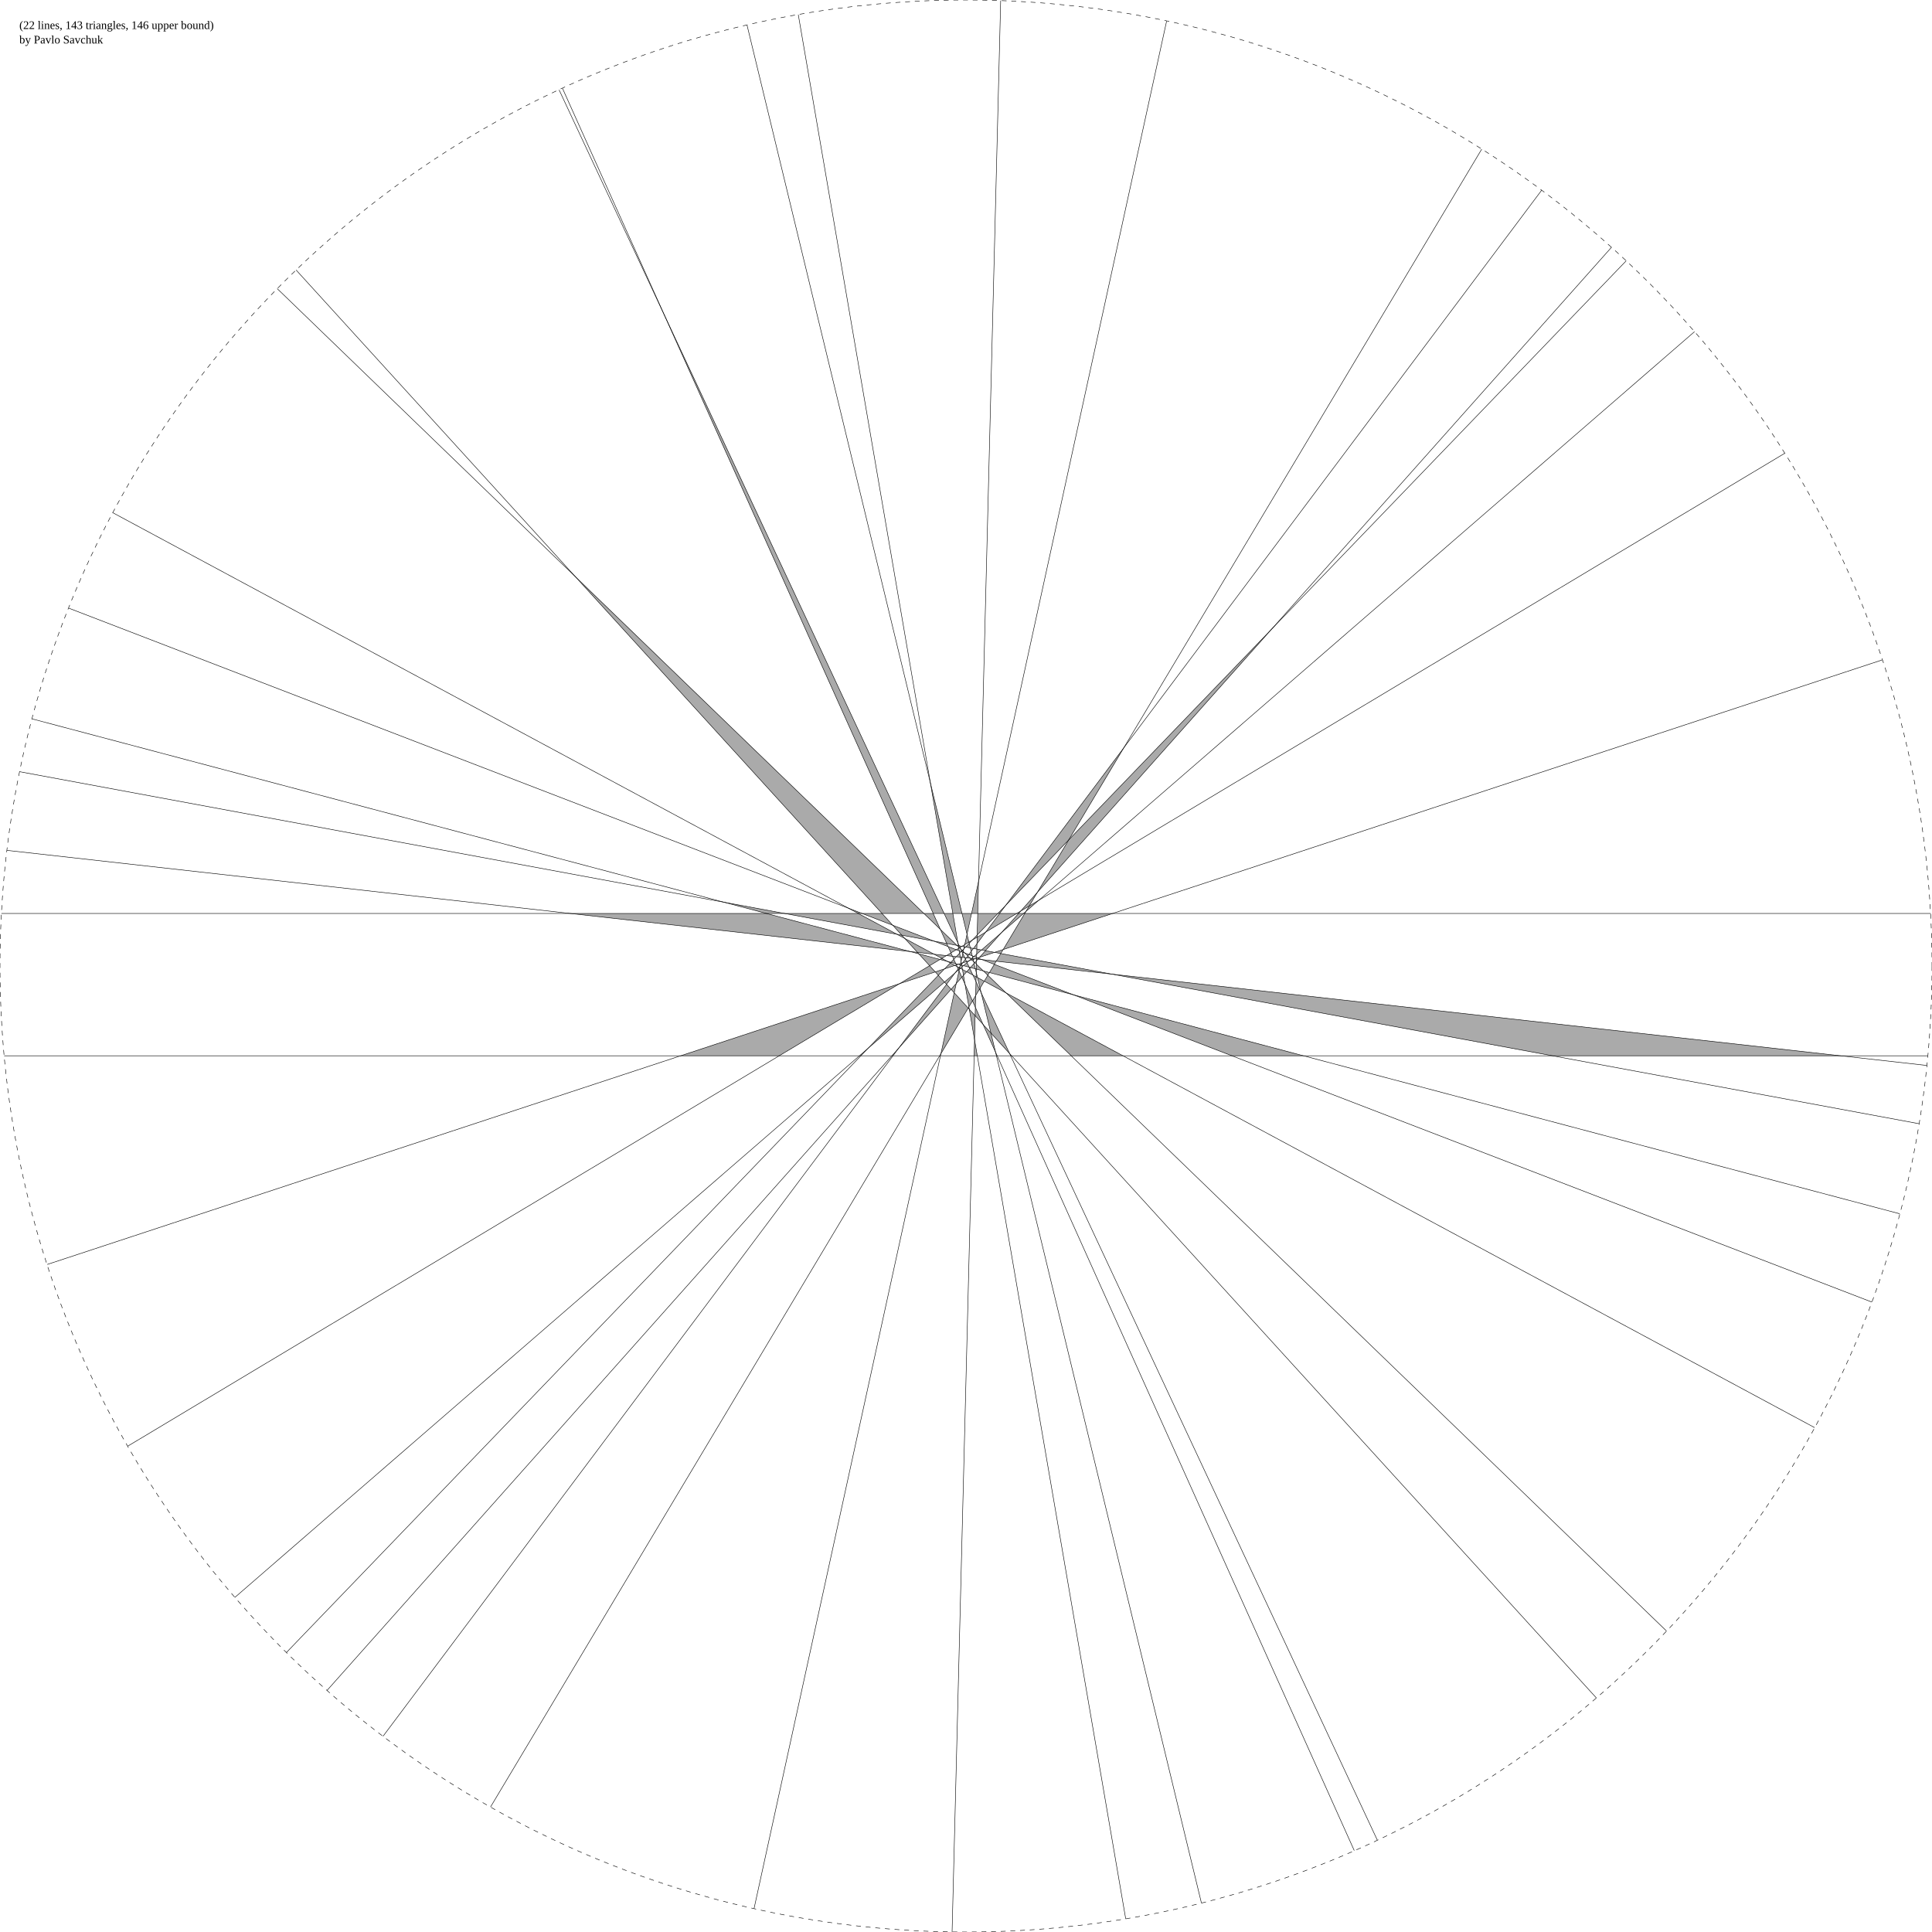
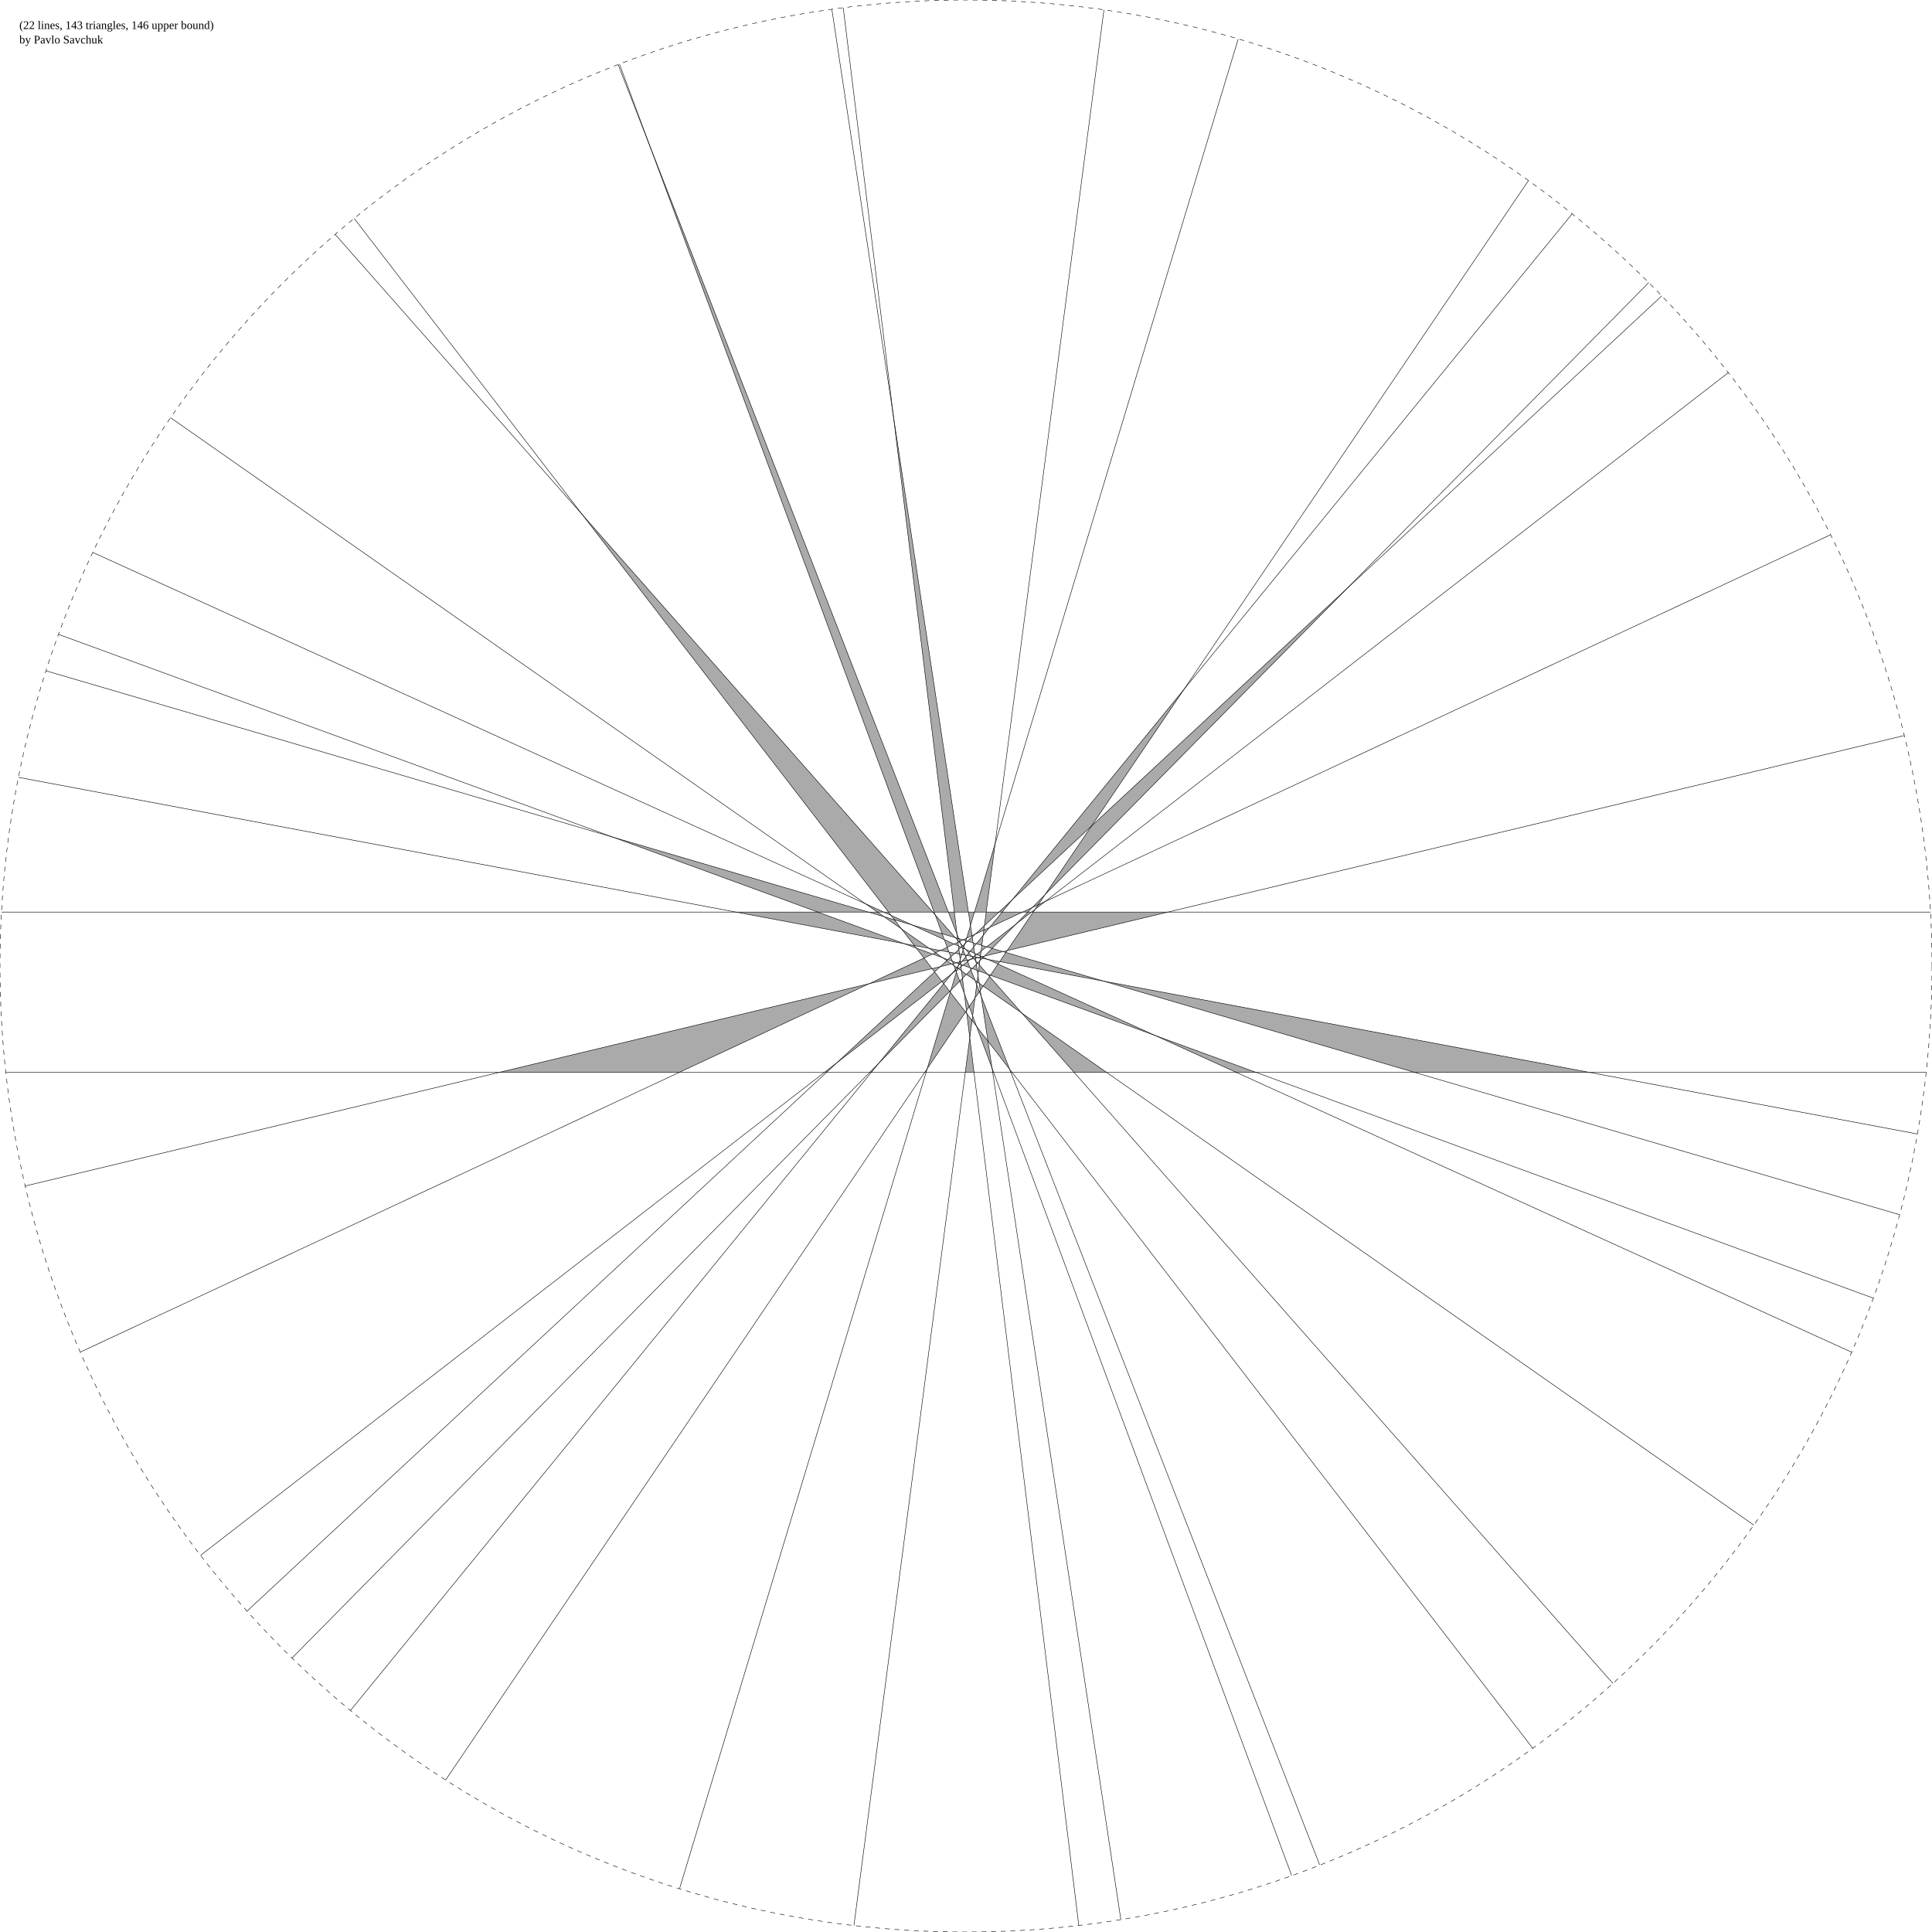
<svg xmlns="http://www.w3.org/2000/svg" width="2000.0px" height="2000.0px" viewBox="0px 0px 2000.0px 2000.0px" version="1.1" id="svg1=-body" xml:space="preserve">
  <style>
		circle { stroke:black;stroke-width:0.5;fill:none;stroke-dasharray:5,5; }
		line { stroke:black;stroke-width:0.5;vector-effect:non-scaling-stroke; }
		path { fill:#00000055; }
    </style>
  <rect width="100%" height="100%" fill="white" />
  <text x="20" y="30">(22 lines, 143 triangles, 146 upper bound)</text>
  <text x="20" y="45">by Pavlo Savchuk</text>
-   <path d="M 590.216 945.615 L 793.378 945.615 L 942.18 985.046" />
-   <path d="M 812.16 945.615 L 793.378 945.615 L 749.685 934.036" />
-   <path d="M 812.16 945.615 L 888.447 945.615 L 928.581 967.19" />
-   <path d="M 892.405 945.615 L 888.447 945.615 L 878.473 940.253" />
-   <path d="M 892.405 945.615 L 913.076 945.615 L 924.227 957.861" />
-   <path d="M 956.397 945.615 L 913.076 945.615 L 595.835 597.226" />
-   <path d="M 956.397 945.615 L 966.063 945.615 L 973.479 962.121" />
-   <path d="M 977.344 945.615 L 966.063 945.615 L 687.442 325.5" />
-   <path d="M 977.344 945.615 L 986.378 945.615 L 991.634 976.182" />
-   <path d="M 995.847 945.615 L 986.378 945.615 L 963.127 810.394" />
-   <path d="M 995.847 945.615 L 1005.757 945.615 L 1001.054 967.133" />
-   <path d="M 1012.126 945.615 L 1005.757 945.615 L 1012.955 912.685" />
-   <path d="M 1012.126 945.615 L 1033.007 945.615 L 1011.566 967.886" />
-   <path d="M 1060.815 945.615 L 1059.613 945.615 L 1062.108 943.451" />
-   <path d="M 1060.815 945.615 L 1151.748 945.615 L 1038.51 982.921" />
-   <path d="M 1034.832 945.615 L 1033.007 945.615 L 1041.245 937.057" />
-   <path d="M 1034.832 945.615 L 1052.518 945.615 L 1020.418 964.849" />
-   <path d="M 1054.416 945.615 L 1059.613 945.615 L 1036.835 965.368" />
-   <path d="M 1054.416 945.615 L 1052.518 945.615 L 1056.586 943.177" />
-   <path d="M 1905.242 1092.94 L 1607.109 1092.94 L 1151.407 1008.486" />
-   <path d="M 1349.339 1092.94 L 1275.223 1092.94 L 1111.354 1029.876" />
-   <path d="M 1162.493 1092.94 L 1108.869 1092.94 L 1041.617 1027.958" />
-   <path d="M 1047.229 1092.94 L 1046.218 1092.94 L 1045.151 1090.658" />
-   <path d="M 1032.257 1092.94 L 1031.496 1092.94 L 1030.608 1089.269" />
-   <path d="M 1011.71 1092.94 L 1008.42 1092.94 L 1008.84 1076.246" />
-   <path d="M 973.556 1092.94 L 972.731 1092.94 L 974.031 1090.766" />
-   <path d="M 924.426 1092.94 L 923.288 1092.94 L 930.49 1084.847" />
-   <path d="M 891.177 1092.94 L 889.72 1092.94 L 898.539 1085.292" />
-   <path d="M 806.648 1092.94 L 704.566 1092.94 L 931.325 1018.233" />
-   <path d="M 1151.407 1008.486 L 1031.272 995.027 L 1036.011 987.1" />
-   <path d="M 942.18 985.046 L 949.754 985.894 L 951.145 987.421" />
-   <path d="M 1016.502 993.372 L 1031.272 995.027 L 1029.313 998.303" />
-   <path d="M 1016.502 993.372 L 1012.325 992.904 L 1013.081 992.056" />
-   <path d="M 966.958 987.822 L 949.754 985.894 L 936.694 971.552" />
-   <path d="M 966.958 987.822 L 979.697 989.249 L 974.928 992.106" />
-   <path d="M 1004.422 992.019 L 1000.395 991.568 L 1001.89 989.572" />
-   <path d="M 1004.422 992.019 L 1005.909 992.185 L 1005.216 992.786" />
-   <path d="M 998.74 991.382 L 995.825 991.056 L 996.705 987.029" />
-   <path d="M 998.74 991.382 L 1000.395 991.568 L 999.429 992.856" />
-   <path d="M 985.985 989.953 L 989.9 990.392 L 987.365 993.025" />
-   <path d="M 985.985 989.953 L 979.697 989.249 L 984.402 986.43" />
-   <path d="M 1007.15 992.325 L 1005.909 992.185 L 1006.907 991.32" />
-   <path d="M 1007.15 992.325 L 1009.252 992.56 L 1007.358 993.184" />
-   <path d="M 994.159 990.869 L 995.825 991.056 L 994.911 995.238" />
-   <path d="M 994.159 990.869 L 989.9 990.392 L 993.444 986.71" />
-   <path d="M 1010.94 992.749 L 1012.325 992.904 L 1010.896 994.51" />
-   <path d="M 1010.94 992.749 L 1009.252 992.56 L 1010.959 991.998" />
-   <path d="M 966.943 974.3 L 933.563 968.114 L 924.227 957.861" />
-   <path d="M 966.943 974.3 L 980.042 976.728 L 981.462 979.888" />
-   <path d="M 928.581 967.19 L 933.563 968.114 L 936.694 971.552" />
-   <path d="M 990.627 978.689 L 980.042 976.728 L 973.479 962.121" />
-   <path d="M 990.627 978.689 L 992.112 978.964 L 992.352 980.356" />
-   <path d="M 993.013 979.131 L 992.112 978.964 L 991.634 976.182" />
-   <path d="M 993.013 979.131 L 995.739 979.637 L 993.794 980.802" />
-   <path d="M 1004.471 981.255 L 1007.678 981.849 L 1005.363 984.939" />
-   <path d="M 1004.471 981.255 L 999.57 980.347 L 1003.311 976.461" />
-   <path d="M 1011.198 982.502 L 1007.678 981.849 L 1011.338 976.966" />
-   <path d="M 1011.198 982.502 L 1016.041 983.399 L 1011.067 987.712" />
-   <path d="M 998.22 980.096 L 999.57 980.347 L 997.753 982.234" />
-   <path d="M 998.22 980.096 L 995.739 979.637 L 998.71 977.856" />
-   <path d="M 1036.011 987.1 L 1029.492 985.892 L 1038.51 982.921" />
-   <path d="M 1020.114 984.154 L 1016.041 983.399 L 1036.835 965.368" />
-   <path d="M 1020.114 984.154 L 1029.492 985.892 L 1014.034 990.985" />
-   <path d="M 1111.354 1029.876 L 1024.238 1006.791 L 1029.313 998.303" />
-   <path d="M 980.862 995.296 L 984.301 996.208 L 983.706 996.825" />
-   <path d="M 980.862 995.296 L 973.056 993.228 L 974.928 992.106" />
-   <path d="M 1017.999 1005.137 L 1010.678 1003.197 L 1010.804 998.185" />
-   <path d="M 1017.999 1005.137 L 1024.238 1006.791 L 1022.58 1009.564" />
-   <path d="M 951.145 987.421 L 973.056 993.228 L 962.301 999.673" />
-   <path d="M 1003.357 1001.257 L 1004.598 1001.586 L 1003.885 1002.387" />
-   <path d="M 1003.357 1001.257 L 997.298 999.652 L 1001.075 996.377" />
-   <path d="M 989.402 997.559 L 984.301 996.208 L 987.365 993.025" />
-   <path d="M 989.402 997.559 L 991.993 998.246 L 990.005 998.901" />
-   <path d="M 1009.719 1002.943 L 1010.678 1003.197 L 1010.593 1006.555" />
-   <path d="M 1009.719 1002.943 L 1004.598 1001.586 L 1008.366 997.352" />
-   <path d="M 995.592 999.2 L 994.827 998.997 L 995.421 998.205" />
-   <path d="M 995.592 999.2 L 997.298 999.652 L 995.881 1000.881" />
-   <path d="M 994.13 998.812 L 994.827 998.997 L 993.785 1000.387" />
-   <path d="M 994.13 998.812 L 991.993 998.246 L 994.429 997.444" />
-   <path d="M 998.754 986.542 L 996.962 985.853 L 997.15 984.992" />
-   <path d="M 998.754 986.542 L 1002.95 988.157 L 1001.89 989.572" />
-   <path d="M 995.978 985.474 L 996.962 985.853 L 996.705 987.029" />
-   <path d="M 995.978 985.474 L 994.998 985.097 L 995.539 984.534" />
-   <path d="M 981.462 979.888 L 989.9 983.135 L 984.402 986.43" />
-   <path d="M 1006.469 989.511 L 1002.95 988.157 L 1005.363 984.939" />
-   <path d="M 1006.469 989.511 L 1008.217 990.184 L 1006.907 991.32" />
-   <path d="M 993.037 984.342 L 994.998 985.097 L 993.444 986.71" />
-   <path d="M 993.037 984.342 L 989.9 983.135 L 992.556 981.544" />
-   <path d="M 1010.978 991.247 L 1008.217 990.184 L 1011.067 987.712" />
-   <path d="M 1010.978 991.247 L 1012.021 991.648 L 1010.959 991.998" />
-   <path d="M 1013.081 992.056 L 1012.021 991.648 L 1014.034 990.985" />
-   <path d="M 1041.617 1027.958 L 1018.888 1015.739 L 1022.58 1009.564" />
-   <path d="M 1007.186 1009.448 L 1010.476 1011.216 L 1010.35 1016.217" />
-   <path d="M 1007.186 1009.448 L 1000.703 1005.962 L 1003.885 1002.387" />
-   <path d="M 990.781 1000.629 L 992.793 1001.711 L 991.839 1002.984" />
-   <path d="M 990.781 1000.629 L 988.494 999.399 L 990.005 998.901" />
-   <path d="M 1011.907 1011.986 L 1010.476 1011.216 L 1010.593 1006.555" />
-   <path d="M 1011.907 1011.986 L 1018.888 1015.739 L 1014.565 1022.97" />
-   <path d="M 996.353 1003.624 L 1000.703 1005.962 L 997.394 1009.68" />
-   <path d="M 996.353 1003.624 L 994.109 1002.418 L 995.881 1000.881" />
-   <path d="M 993.422 1002.049 L 992.793 1001.711 L 993.785 1000.387" />
-   <path d="M 993.422 1002.049 L 994.109 1002.418 L 993.162 1003.239" />
-   <path d="M 983.706 996.825 L 988.494 999.399 L 977.854 1002.904" />
-   <path d="M 994.601 982.53 L 996.087 983.965 L 995.539 984.534" />
-   <path d="M 994.601 982.53 L 993.189 981.165 L 993.794 980.802" />
-   <path d="M 1007.885 995.365 L 1009.095 996.534 L 1008.366 997.352" />
-   <path d="M 1007.885 995.365 L 1006.068 993.609 L 1007.358 993.184" />
-   <path d="M 992.352 980.356 L 993.189 981.165 L 992.556 981.544" />
-   <path d="M 1010.804 998.185 L 1009.095 996.534 L 1010.896 994.51" />
-   <path d="M 997.15 984.992 L 996.087 983.965 L 997.753 982.234" />
-   <path d="M 1005.216 992.786 L 1006.068 993.609 L 1003.163 994.566" />
-   <path d="M 1045.151 1090.658 L 1025.802 1069.409 L 1015.7 1027.661" />
-   <path d="M 1017.674 1060.483 L 1025.802 1069.409 L 1030.608 1089.269" />
-   <path d="M 1017.674 1060.483 L 1009.463 1051.466 L 1009.684 1042.699" />
-   <path d="M 1003.442 1044.853 L 1009.463 1051.466 L 1008.84 1076.246" />
-   <path d="M 1003.442 1044.853 L 1002.258 1043.554 L 1003.004 1042.306" />
-   <path d="M 987.817 1027.694 L 1002.258 1043.554 L 974.031 1090.766" />
-   <path d="M 987.817 1027.694 L 984.552 1024.108 L 989.918 1018.079" />
-   <path d="M 979.865 1018.962 L 984.552 1024.108 L 930.49 1084.847" />
-   <path d="M 979.865 1018.962 L 977.732 1016.619 L 988.839 1006.988" />
-   <path d="M 971.373 1009.636 L 977.732 1016.619 L 898.539 1085.292" />
-   <path d="M 971.373 1009.636 L 968.153 1006.1 L 977.854 1002.904" />
-   <path d="M 962.301 999.673 L 968.153 1006.1 L 931.325 1018.233" />
-   <path d="M 1015.7 1027.661 L 1013.971 1023.963 L 1014.565 1022.97" />
-   <path d="M 1010.35 1016.217 L 1013.971 1023.963 L 1009.988 1030.626" />
-   <path d="M 999.429 992.856 L 1000.62 995.404 L 996.503 996.76" />
-   <path d="M 1001.075 996.377 L 1000.62 995.404 L 1003.163 994.566" />
-   <path d="M 998.972 1018.859 L 1006.717 1036.096 L 1003.004 1042.306" />
-   <path d="M 998.972 1018.859 L 995.702 1011.581 L 997.394 1009.68" />
-   <path d="M 1009.684 1042.699 L 1006.717 1036.096 L 1009.988 1030.626" />
-   <path d="M 992.767 1005.047 L 995.702 1011.581 L 989.918 1018.079" />
-   <path d="M 992.767 1005.047 L 992.293 1003.993 L 993.162 1003.239" />
-   <path d="M 991.839 1002.984 L 992.293 1003.993 L 988.839 1006.988" />
-   <path d="M 1001.054 967.133 L 1003.023 975.272 L 998.71 977.856" />
-   <path d="M 1003.311 976.461 L 1003.023 975.272 L 1006.409 973.243" />
-   <path d="M 994.911 995.238 L 995.244 997.175 L 994.429 997.444" />
-   <path d="M 995.421 998.205 L 995.244 997.175 L 996.503 996.76" />
-   <path d="M 1011.338 976.966 L 1011.508 970.187 L 1020.418 964.849" />
-   <path d="M 1011.566 967.886 L 1011.508 970.187 L 1006.409 973.243" />
-   <path d="M 1163.34 774.136 L 1106.388 869.39 L 1041.245 937.057" />
-   <path d="M 1073.909 923.714 L 1106.388 869.39 L 1316.747 650.881" />
-   <path d="M 1073.909 923.714 L 1065.447 937.868 L 1056.586 943.177" />
-   <path d="M 1062.108 943.451 L 1065.447 937.868 L 1075.481 931.855" />
-   <line x1="1.48" y1="945.615" x2="1998.52" y2="945.615" />
-   <line x1="4.328" y1="1092.94" x2="1995.672" y2="1092.94" />
-   <line x1="7.19" y1="880.297" x2="1994.685" y2="1102.96" />
-   <line x1="20.432" y1="798.886" x2="1986.582" y2="1163.266" />
-   <line x1="33.272" y1="744.193" x2="1966.546" y2="1256.494" />
-   <line x1="71.145" y1="629.557" x2="1937.556" y2="1347.834" />
-   <line x1="116.891" y1="530.832" x2="1878.451" y2="1477.833" />
-   <line x1="287.009" y1="298.827" x2="1725.238" y2="1688.499" />
-   <line x1="306.529" y1="279.515" x2="1652.576" y2="1757.723" />
-   <line x1="578.771" y1="93.046" x2="1425.774" y2="1904.83" />
-   <line x1="582.272" y1="91.428" x2="1401.917" y2="1915.676" />
-   <line x1="773.33" y1="26.028" x2="1243.688" y2="1969.854" />
-   <line x1="826.392" y1="15.185" x2="1165.312" y2="1986.241" />
-   <line x1="1035.9" y1="0.645" x2="985.602" y2="1999.896" />
-   <line x1="1207.68" y1="21.803" x2="780.619" y2="1975.639" />
-   <line x1="1533.856" y1="154.425" x2="507.837" y2="1870.503" />
-   <line x1="1595.895" y1="196.938" x2="396.517" y2="1797.376" />
-   <line x1="1668.2" y1="256.018" x2="338.507" y2="1749.951" />
-   <line x1="1683.434" y1="269.987" x2="296.481" y2="1710.677" />
-   <line x1="1754.17" y1="343.321" x2="243.166" y2="1653.607" />
-   <line x1="1847.525" y1="469.245" x2="132.267" y2="1497.03" />
-   <line x1="1948.47" y1="683.133" x2="48.92" y2="1308.943" />
+   <path d="M 761.669 944.163 L 846.512 944.163 L 936.056 976.915" />
+   <path d="M 898.732 944.163 L 846.512 944.163 L 634.681 866.684" />
+   <path d="M 898.732 944.163 L 908.243 944.163 L 915.116 948.971" />
+   <path d="M 914.787 944.163 L 908.243 944.163 L 896.084 935.659" />
+   <path d="M 914.787 944.163 L 919.802 944.163 L 922.505 947.673" />
+   <path d="M 965.548 944.163 L 919.802 944.163 L 603.393 533.458" />
+   <path d="M 965.548 944.163 L 967.001 944.163 L 968.056 947.007" />
+   <path d="M 981.755 944.163 L 967.001 944.163 L 672.647 150.918" />
+   <path d="M 981.755 944.163 L 987.916 944.163 L 990.753 967.254" />
+   <path d="M 1002.505 944.163 L 987.916 944.163 L 924.916 431.29" />
+   <path d="M 1002.505 944.163 L 1008.807 944.163 L 1004.608 958.065" />
+   <path d="M 1020.906 944.163 L 1008.807 944.163 L 1030.113 873.615" />
+   <path d="M 1020.906 944.163 L 1034.123 944.163 L 1019.081 958.147" />
+   <path d="M 1069.595 944.163 L 1067.828 944.163 L 1071.541 941.289" />
+   <path d="M 1069.595 944.163 L 1209.061 944.163 L 1042.576 984.073" />
+   <path d="M 1037.462 944.163 L 1034.123 944.163 L 1047.972 931.288" />
+   <path d="M 1037.462 944.163 L 1058.533 944.163 L 1024.482 960.065" />
+   <path d="M 1064.032 944.163 L 1067.828 944.163 L 1051.771 956.593" />
+   <path d="M 1064.032 944.163 L 1058.533 944.163 L 1068.728 939.402" />
+   <path d="M 1645.577 1110.171 L 1464.489 1110.171 L 1142.468 1015.682" />
+   <path d="M 1300.381 1110.171 L 1279.874 1110.171 L 1195.546 1071.827" />
+   <path d="M 1145.587 1110.171 L 1111.932 1110.171 L 1057.77 1048.748" />
+   <path d="M 1047.694 1110.171 L 1046.444 1110.171 L 1045.165 1106.887" />
+   <path d="M 1028.602 1110.171 L 1027.619 1110.171 L 1026.942 1105.698" />
+   <path d="M 1008.308 1110.171 L 999.241 1110.171 L 1003.912 1074.381" />
+   <path d="M 958.67 1110.171 L 957.207 1110.171 L 959.848 1106.27" />
+   <path d="M 901.952 1110.171 L 900.289 1110.171 L 909.934 1100.392" />
+   <path d="M 855.555 1110.171 L 853.386 1110.171 L 866.351 1100.134" />
+   <path d="M 703.051 1110.171 L 516.554 1110.171 L 899.762 1018.309" />
+   <path d="M 1142.468 1015.682 L 1034.859 995.471 L 1041.278 985.99" />
+   <path d="M 936.056 976.915 L 946.552 978.886 L 948.556 981.487" />
+   <path d="M 1022.534 993.157 L 1034.859 995.471 L 1033.156 997.987" />
+   <path d="M 1022.534 993.157 L 1016.774 992.075 L 1017.821 991.013" />
+   <path d="M 962.048 981.797 L 946.552 978.886 L 933.308 961.695" />
+   <path d="M 962.048 981.797 L 973.386 983.926 L 968.413 986.249" />
+   <path d="M 1006.014 990.054 L 1000.801 989.075 L 1002.892 986.514" />
+   <path d="M 1006.014 990.054 L 1008.053 990.437 L 1007.042 991.22" />
+   <path d="M 999.134 988.762 L 995.541 988.087 L 996.995 983.272" />
+   <path d="M 999.134 988.762 L 1000.801 989.075 L 999.755 990.356" />
+   <path d="M 982.383 985.616 L 988.332 986.733 L 984.217 990.559" />
+   <path d="M 982.383 985.616 L 973.386 983.926 L 980.52 980.595" />
+   <path d="M 1009.548 990.718 L 1008.053 990.437 L 1009.353 989.431" />
+   <path d="M 1009.548 990.718 L 1012.525 991.277 L 1009.734 991.946" />
+   <path d="M 993.259 987.659 L 995.541 988.087 L 993.956 993.333" />
+   <path d="M 993.259 987.659 L 988.332 986.733 L 992.652 982.717" />
+   <path d="M 1014.704 991.686 L 1016.774 992.075 L 1014.33 994.552" />
+   <path d="M 1014.704 991.686 L 1012.525 991.277 L 1014.83 990.724" />
+   <path d="M 943.996 957.445 L 925.956 952.151 L 922.505 947.673" />
+   <path d="M 943.996 957.445 L 975.342 966.643 L 977.599 972.724" />
+   <path d="M 915.116 948.971 L 925.956 952.151 L 933.308 961.695" />
+   <path d="M 988.871 970.612 L 975.342 966.643 L 968.056 947.007" />
+   <path d="M 988.871 970.612 L 991.251 971.311 L 991.537 973.636" />
+   <path d="M 992.474 971.669 L 991.251 971.311 L 990.753 967.254" />
+   <path d="M 992.474 971.669 L 996.87 972.959 L 993.576 974.498" />
+   <path d="M 1007.325 976.027 L 1010.655 977.004 L 1007.971 980.292" />
+   <path d="M 1007.325 976.027 L 1001.642 974.36 L 1006.403 969.933" />
+   <path d="M 1016.4 978.69 L 1010.655 977.004 L 1017.756 968.305" />
+   <path d="M 1016.4 978.69 L 1021.351 980.143 L 1015.633 984.569" />
+   <path d="M 999.846 973.833 L 1001.642 974.36 L 998.924 976.887" />
+   <path d="M 999.846 973.833 L 996.87 972.959 L 1000.642 971.198" />
+   <path d="M 1041.278 985.99 L 1038.266 985.106 L 1042.576 984.073" />
+   <path d="M 1026.929 981.779 L 1021.351 980.143 L 1051.771 956.593" />
+   <path d="M 1026.929 981.779 L 1038.266 985.106 L 1019.12 989.696" />
+   <path d="M 1195.546 1071.827 L 1025.319 1009.564 L 1033.156 997.987" />
+   <path d="M 975.91 991.492 L 981.151 993.409 L 980.077 994.407" />
+   <path d="M 975.91 991.492 L 965.409 987.651 L 968.413 986.249" />
+   <path d="M 1022.218 1008.43 L 1012.961 1005.044 L 1013.77 998.849" />
+   <path d="M 1022.218 1008.43 L 1025.319 1009.564 L 1024.406 1010.912" />
+   <path d="M 948.556 981.487 L 965.409 987.651 L 956.508 991.809" />
+   <path d="M 1004.235 1001.852 L 1006.362 1002.63 L 1005.055 1003.956" />
+   <path d="M 1004.235 1001.852 L 996.814 999.138 L 1001.703 995.353" />
+   <path d="M 985.922 995.154 L 981.151 993.409 L 984.217 990.559" />
+   <path d="M 985.922 995.154 L 990.051 996.664 L 986.774 997.45" />
+   <path d="M 1011.642 1004.562 L 1012.961 1005.044 L 1012.384 1009.466" />
+   <path d="M 1011.642 1004.562 L 1006.362 1002.63 L 1010.687 998.246" />
+   <path d="M 994.569 998.317 L 993.559 997.947 L 994.397 996.92" />
+   <path d="M 994.569 998.317 L 996.814 999.138 L 994.856 1000.654" />
+   <path d="M 992.662 997.619 L 993.559 997.947 L 991.978 999.884" />
+   <path d="M 992.662 997.619 L 990.051 996.664 L 993.177 995.915" />
+   <path d="M 999.524 982.694 L 997.454 981.753 L 997.77 980.705" />
+   <path d="M 999.524 982.694 L 1004.254 984.845 L 1002.892 986.514" />
+   <path d="M 996.176 981.172 L 997.454 981.753 L 996.995 983.272" />
+   <path d="M 996.176 981.172 L 994.926 980.603 L 995.681 979.901" />
+   <path d="M 977.599 972.724 L 987.618 977.28 L 980.52 980.595" />
+   <path d="M 1008.985 986.996 L 1004.254 984.845 L 1007.971 980.292" />
+   <path d="M 1008.985 986.996 L 1011.199 988.002 L 1009.353 989.431" />
+   <path d="M 992.243 979.383 L 994.926 980.603 L 992.652 982.717" />
+   <path d="M 992.243 979.383 L 987.618 977.28 L 991.748 975.352" />
+   <path d="M 1014.962 989.713 L 1011.199 988.002 L 1015.633 984.569" />
+   <path d="M 1014.962 989.713 L 1016.372 990.355 L 1014.83 990.724" />
+   <path d="M 1017.821 991.013 L 1016.372 990.355 L 1019.12 989.696" />
+   <path d="M 1057.77 1048.748 L 1017.744 1020.752 L 1024.406 1010.912" />
+   <path d="M 1009.298 1014.845 L 1011.483 1016.373 L 1011.084 1019.428" />
+   <path d="M 1009.298 1014.845 L 1000.431 1008.643 L 1005.055 1003.956" />
+   <path d="M 987.596 999.666 L 990.499 1001.696 L 989.021 1003.506" />
+   <path d="M 987.596 999.666 L 985.027 997.869 L 986.774 997.45" />
+   <path d="M 1013.659 1017.896 L 1011.483 1016.373 L 1012.384 1009.466" />
+   <path d="M 1013.659 1017.896 L 1017.744 1020.752 L 1014.759 1025.162" />
+   <path d="M 995.405 1005.128 L 1000.431 1008.643 L 996.346 1012.785" />
+   <path d="M 995.405 1005.128 L 992.08 1002.802 L 994.856 1000.654" />
+   <path d="M 991.268 1002.234 L 990.499 1001.696 L 991.978 999.884" />
+   <path d="M 991.268 1002.234 L 992.08 1002.802 L 990.796 1003.796" />
+   <path d="M 980.077 994.407 L 985.027 997.869 L 973.34 1000.67" />
+   <path d="M 994.588 977.097 L 996.44 979.196 L 995.681 979.901" />
+   <path d="M 994.588 977.097 L 992.67 974.921 L 993.576 974.498" />
+   <path d="M 1010.158 994.754 L 1012.034 996.881 L 1010.687 998.246" />
+   <path d="M 1010.158 994.754 L 1008.04 992.352 L 1009.734 991.946" />
+   <path d="M 991.537 973.636 L 992.67 974.921 L 991.748 975.352" />
+   <path d="M 1013.77 998.849 L 1012.034 996.881 L 1014.33 994.552" />
+   <path d="M 997.77 980.705 L 996.44 979.196 L 998.924 976.887" />
+   <path d="M 1007.042 991.22 L 1008.04 992.352 L 1004.476 993.206" />
+   <path d="M 1045.165 1106.887 L 1022.714 1077.745 L 1015.673 1031.204" />
+   <path d="M 1010.86 1062.36 L 1022.714 1077.745 L 1026.942 1105.698" />
+   <path d="M 1010.86 1062.36 L 1006.26 1056.389 L 1006.881 1051.635" />
+   <path d="M 1000.837 1049.349 L 1006.26 1056.389 L 1003.912 1074.381" />
+   <path d="M 1000.837 1049.349 L 999.531 1047.654 L 1000.46 1046.282" />
+   <path d="M 983.741 1027.158 L 999.531 1047.654 L 959.848 1106.27" />
+   <path d="M 983.741 1027.158 L 983.052 1026.263 L 984.434 1024.862" />
+   <path d="M 976.931 1018.318 L 983.052 1026.263 L 909.934 1100.392" />
+   <path d="M 976.931 1018.318 L 975.103 1015.945 L 985.33 1008.028" />
+   <path d="M 967.51 1006.09 L 975.103 1015.945 L 866.351 1100.134" />
+   <path d="M 967.51 1006.09 L 964.895 1002.695 L 973.34 1000.67" />
+   <path d="M 956.508 991.809 L 964.895 1002.695 L 899.762 1018.309" />
+   <path d="M 1015.673 1031.204 L 1013.844 1026.512 L 1014.759 1025.162" />
+   <path d="M 1011.084 1019.428 L 1013.844 1026.512 L 1009.279 1033.255" />
+   <path d="M 999.755 990.356 L 1001.174 993.998 L 995.714 995.307" />
+   <path d="M 1001.703 995.353 L 1001.174 993.998 L 1004.476 993.206" />
+   <path d="M 998.266 1028.421 L 1003.324 1042.051 L 1000.46 1046.282" />
+   <path d="M 998.266 1028.421 L 993.526 1015.645 L 996.346 1012.785" />
+   <path d="M 1006.881 1051.635 L 1003.324 1042.051 L 1009.279 1033.255" />
+   <path d="M 990.048 1006.274 L 993.526 1015.645 L 984.434 1024.862" />
+   <path d="M 990.048 1006.274 L 989.501 1004.799 L 990.796 1003.796" />
+   <path d="M 989.021 1003.506 L 989.501 1004.799 L 985.33 1008.028" />
+   <path d="M 1004.608 958.065 L 1006.202 968.602 L 1000.642 971.198" />
+   <path d="M 1006.403 969.933 L 1006.202 968.602 L 1009.484 967.069" />
+   <path d="M 993.956 993.333 L 994.242 995.66 L 993.177 995.915" />
+   <path d="M 994.397 996.92 L 994.242 995.66 L 995.714 995.307" />
+   <path d="M 1017.756 968.305 L 1018.464 962.875 L 1024.482 960.065" />
+   <path d="M 1019.081 958.147 L 1018.464 962.875 L 1009.484 967.069" />
+   <path d="M 1225.784 713.459 L 1129.836 855.183 L 1047.972 931.288" />
+   <path d="M 1081.771 926.179 L 1129.836 855.183 L 1394.384 609.243" />
+   <path d="M 1081.771 926.179 L 1074.71 936.609 L 1068.728 939.402" />
+   <path d="M 1071.541 941.289 L 1074.71 936.609 L 1081.961 933.223" />
+   <line x1="1.56" y1="944.163" x2="1998.44" y2="944.163" />
+   <line x1="6.087" y1="1110.171" x2="1993.913" y2="1110.171" />
+   <line x1="19.251" y1="804.729" x2="1984.768" y2="1173.875" />
+   <line x1="47.814" y1="694.482" x2="1966.301" y2="1257.416" />
+   <line x1="60.751" y1="656.762" x2="1939.053" y2="1343.773" />
+   <line x1="96.239" y1="571.963" x2="1916.64" y2="1399.714" />
+   <line x1="176.654" y1="432.461" x2="1815.511" y2="1578.742" />
+   <line x1="346.975" y1="242.664" x2="1669.66" y2="1742.668" />
+   <line x1="366.638" y1="226.144" x2="1586.696" y2="1809.807" />
+   <line x1="639.969" y1="67.06" x2="1366.131" y2="1930.563" />
+   <line x1="641.334" y1="66.534" x2="1337.079" y2="1941.476" />
+   <line x1="861.136" y1="9.689" x2="1160.278" y2="1987.072" />
+   <line x1="872.933" y1="8.106" x2="1116.773" y2="1993.159" />
+   <line x1="1142.788" y1="10.247" x2="883.995" y2="1993.249" />
+   <line x1="1281.726" y1="40.505" x2="703.507" y2="1955.035" />
+   <line x1="1582.221" y1="186.97" x2="461.381" y2="1842.549" />
+   <line x1="1627.476" y1="221.364" x2="362.782" y2="1770.683" />
+   <line x1="1706.76" y1="292.547" x2="302.32" y2="1716.409" />
+   <line x1="1720.257" y1="306.292" x2="255.693" y2="1667.838" />
+   <line x1="1789.132" y1="385.776" x2="207.646" y2="1610.061" />
+   <line x1="1894.84" y1="553.613" x2="83.305" y2="1399.589" />
+   <line x1="1971.137" y1="761.478" x2="26.269" y2="1227.702" />
  <circle cx="1000.0px" cy="1000.0px" r="1000.0px" />
</svg>
